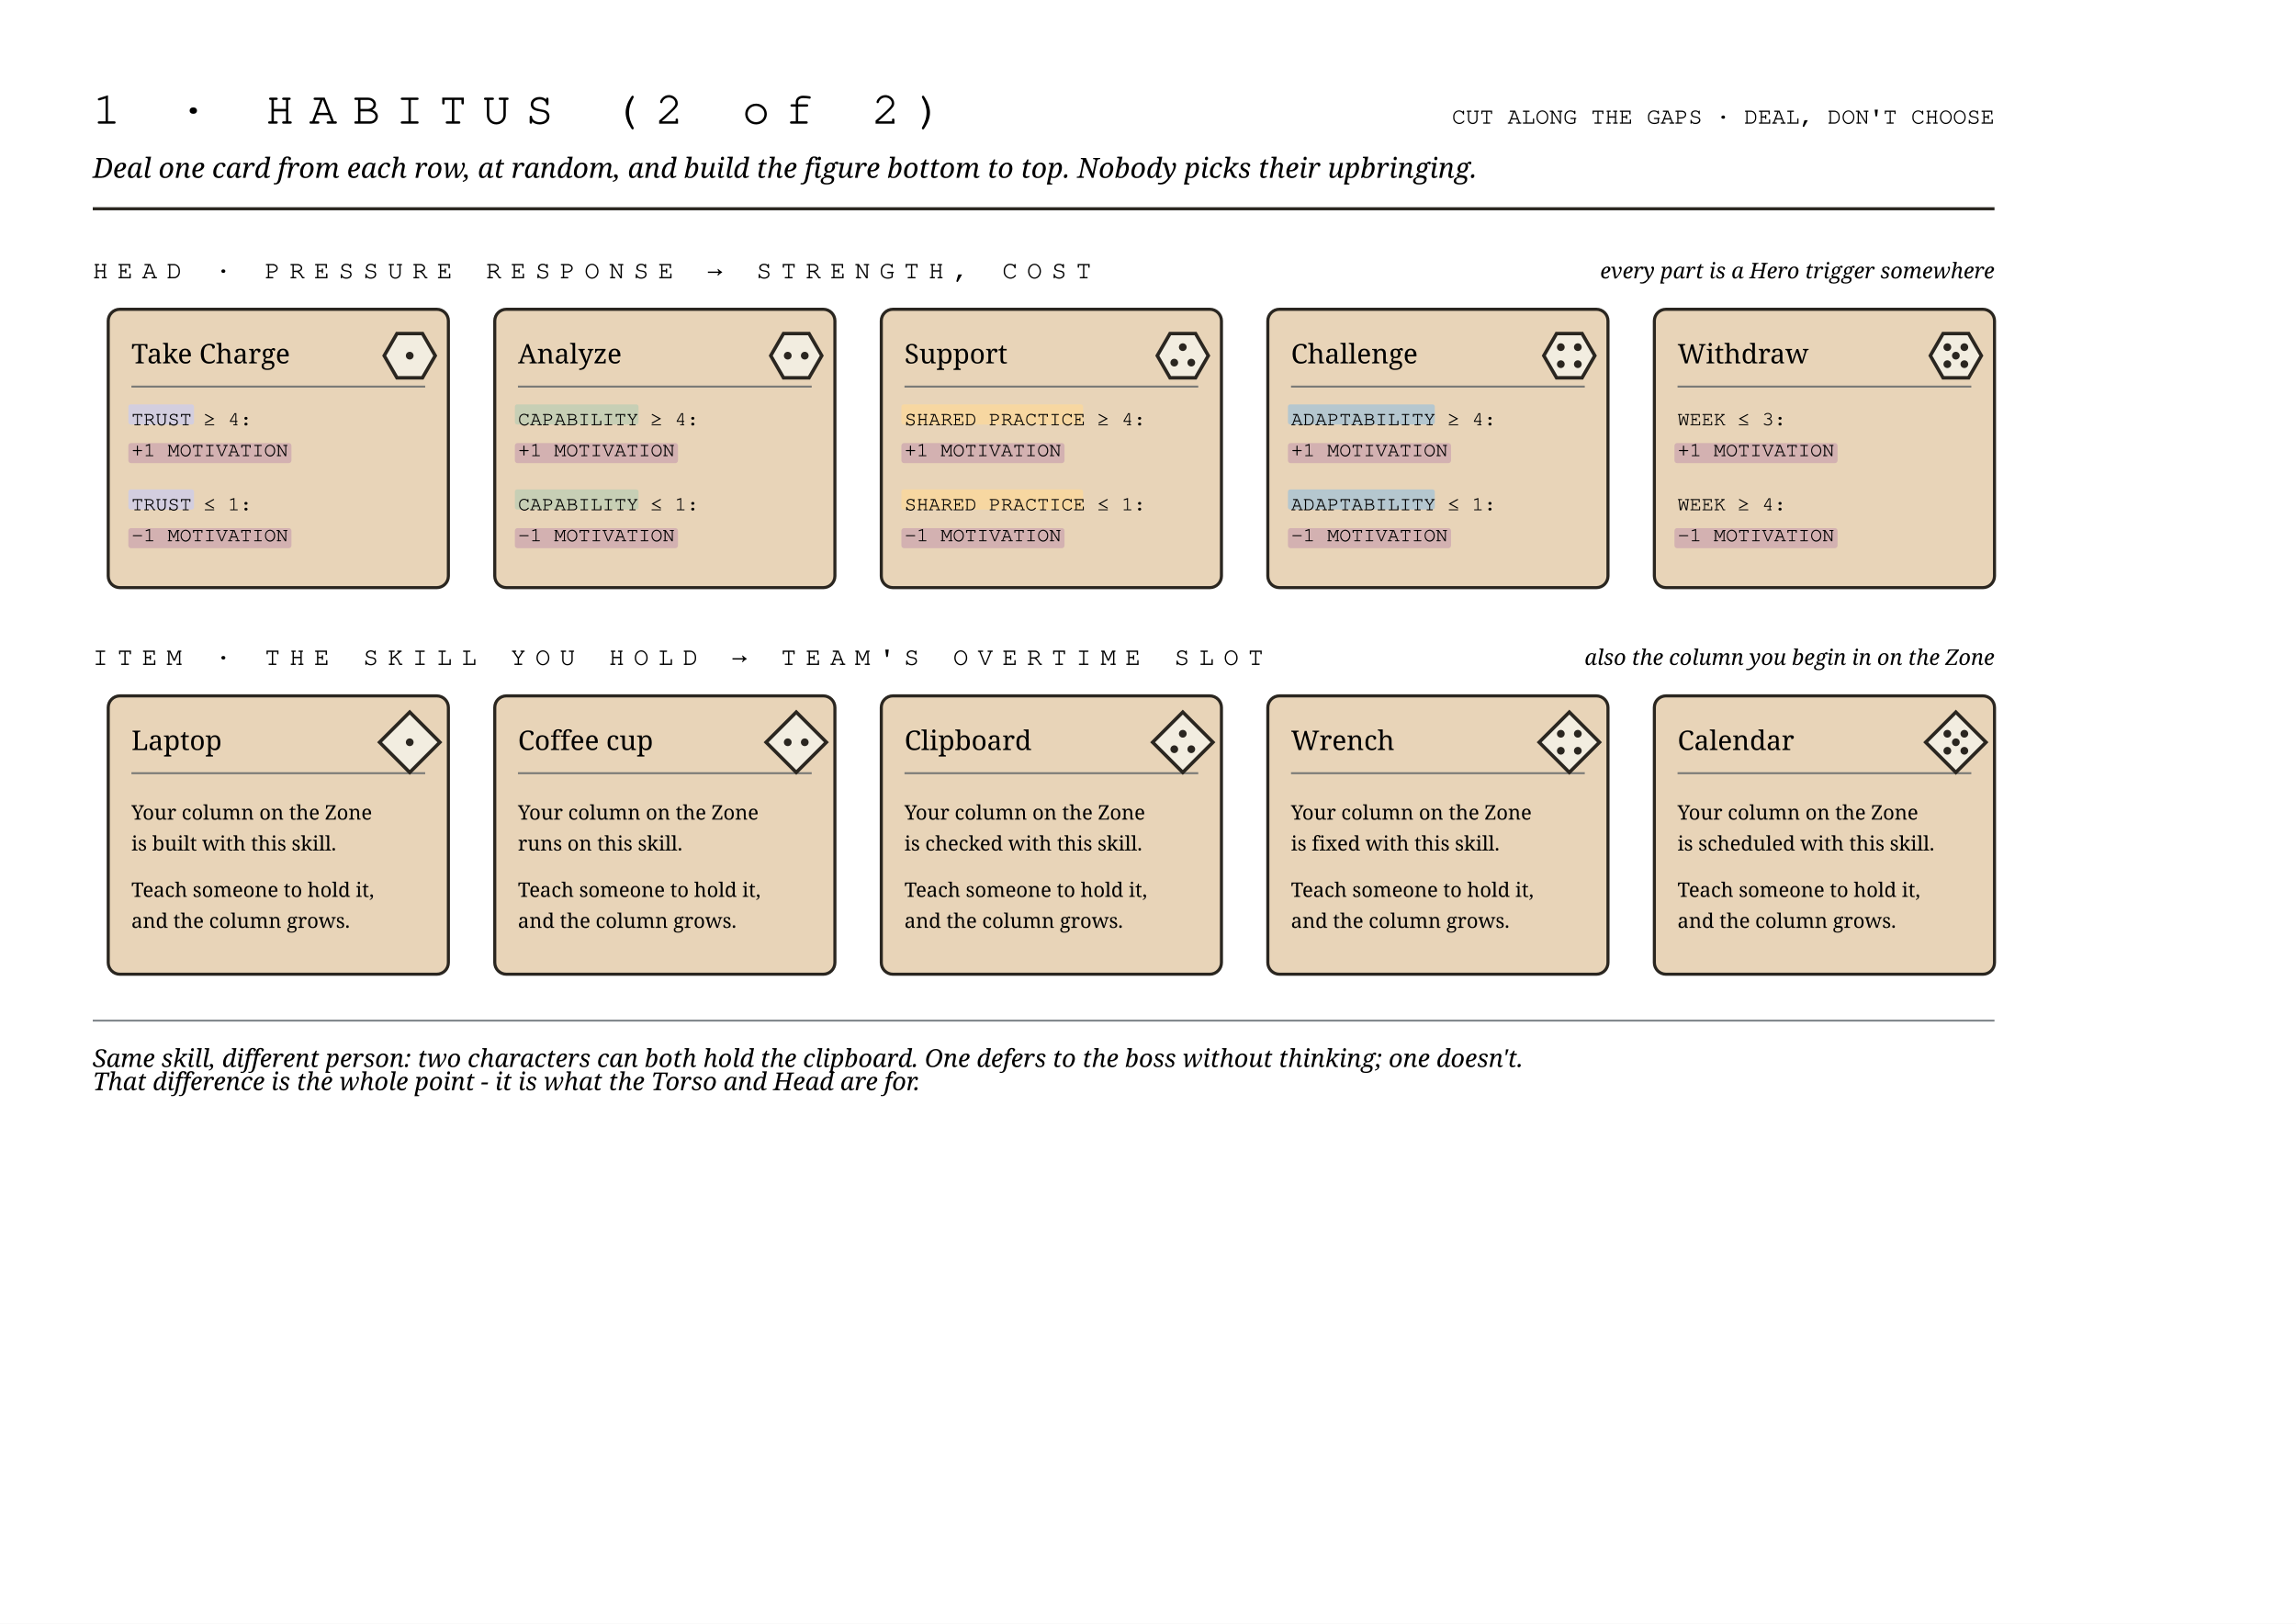
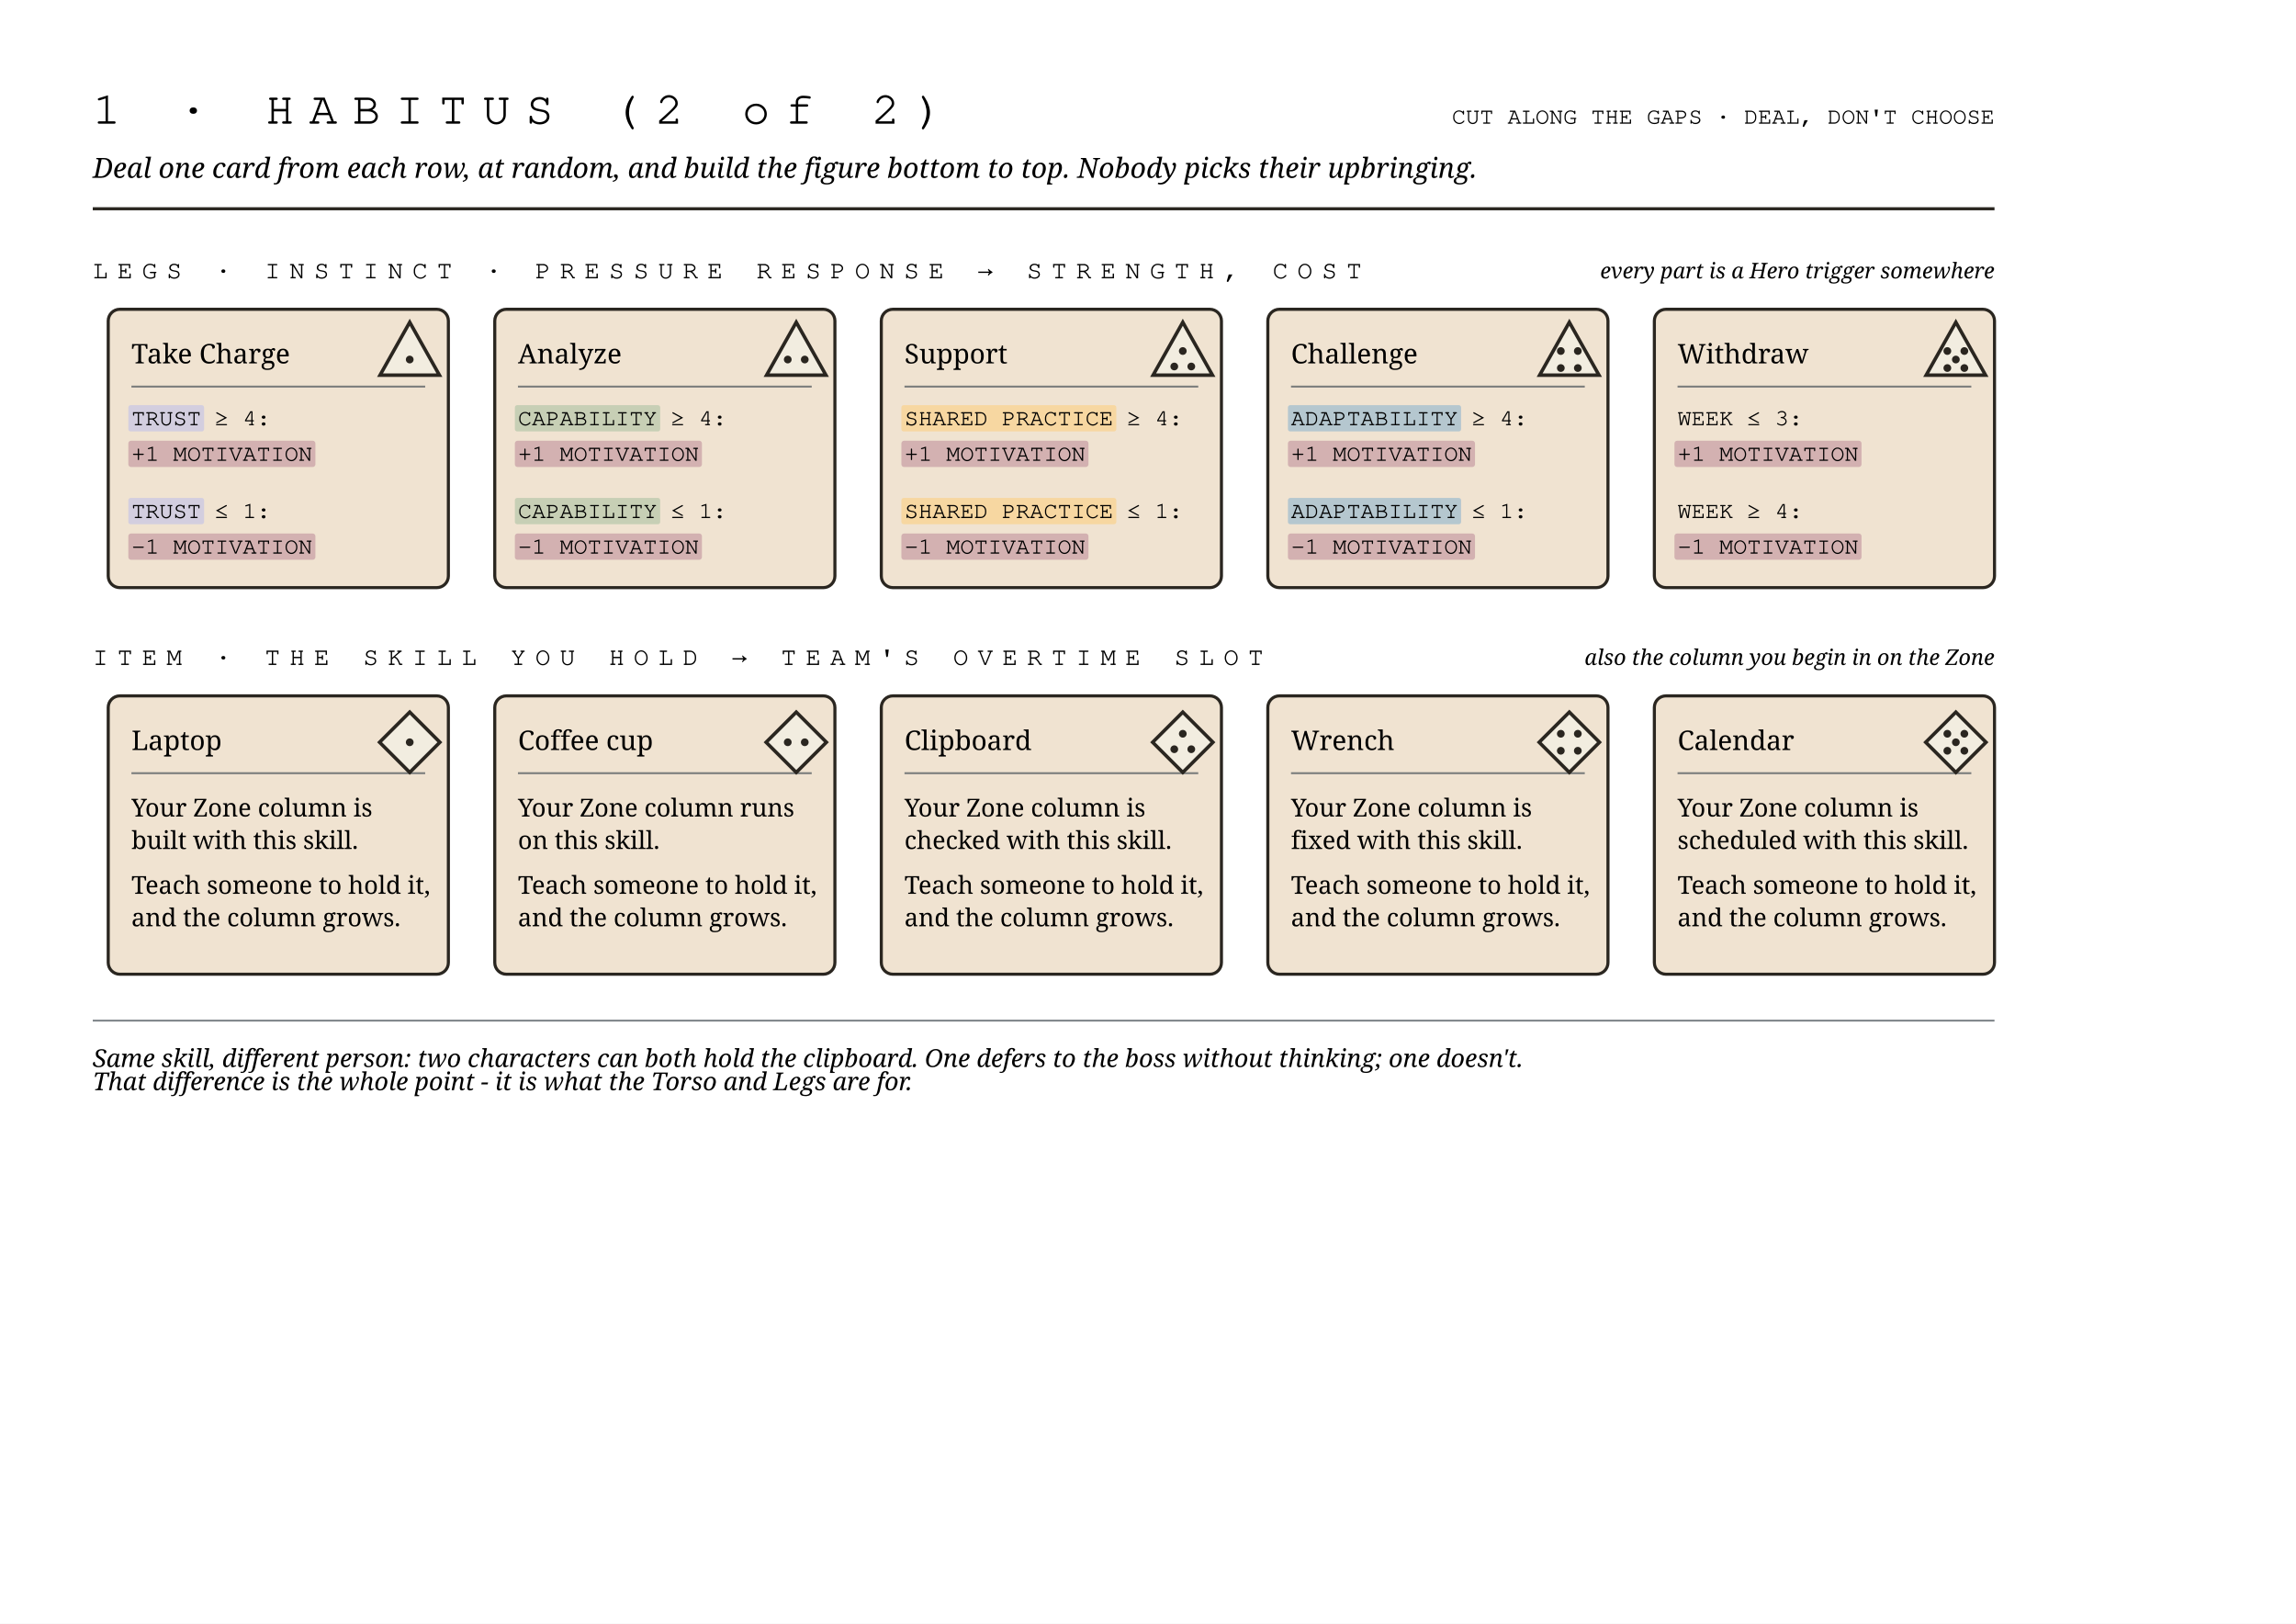
<svg xmlns="http://www.w3.org/2000/svg" width="297mm" height="210mm" viewBox="0 0 297 210">
  <style>
  .serif { font-family:"EB Garamond",Garamond,Georgia,serif; fill:#000000; }
  .mono  { font-family:"IBM Plex Mono","Courier Prime",Courier,monospace; fill:#000000; }
-   .cut   { fill:#E8D4B8; stroke:#2A2620; stroke-width:.4; }
+   .cut   { fill:#F0E3D1; stroke:#2A2620; stroke-width:.4; }
  .hair  { stroke:#4A5259; stroke-width:.25; fill:none; opacity:.7; }
  .nm    { font-size:4.2px; }
  .ef    { font-size:2.5px; }
  .rl    { font-size: 3.3px; letter-spacing:1.2px; }
  .ic    { fill:#F2EDE0; stroke:#2A2620; stroke-width:.45; }
  .pip   { fill:#2A2620; stroke:none; }
</style>
  <defs>
-     <g id="sh-head">
-       <polygon points="3.3,0 1.65,2.86 -1.65,2.86 -3.3,0 -1.65,-2.86 1.65,-2.86" class="ic" />
+     <g id="sh-legs">
+       <polygon points="0,-4.32 3.84,2.52 -3.84,2.52" class="ic" />
    </g>
    <g id="sh-item">
      <polygon points="0,-3.9 3.9,0 0,3.9 -3.9,0" class="ic" />
    </g>
    <g id="p1">
      <circle cx="0" cy="0" r=".5" class="pip" />
    </g>
    <g id="p2">
      <circle cx="-1.1" cy="0" r=".5" class="pip" />
      <circle cx="1.1" cy="0" r=".5" class="pip" />
    </g>
    <g id="p3">
      <circle cx="0" cy="-1.1" r=".5" class="pip" />
      <circle cx="-1.1" cy="0.9" r=".5" class="pip" />
      <circle cx="1.1" cy="0.9" r=".5" class="pip" />
    </g>
    <g id="p4">
      <circle cx="-1.1" cy="-1.1" r=".5" class="pip" />
      <circle cx="1.1" cy="-1.1" r=".5" class="pip" />
      <circle cx="-1.1" cy="1.1" r=".5" class="pip" />
      <circle cx="1.1" cy="1.1" r=".5" class="pip" />
    </g>
    <g id="p5">
      <circle cx="-1.1" cy="-1.1" r=".5" class="pip" />
      <circle cx="1.1" cy="-1.1" r=".5" class="pip" />
      <circle cx="0" cy="0" r=".5" class="pip" />
      <circle cx="-1.1" cy="1.1" r=".5" class="pip" />
      <circle cx="1.1" cy="1.1" r=".5" class="pip" />
    </g>
  </defs>
  <rect width="297" height="210" fill="#FFFFFF" />
  <text x="12" y="16" class="mono" font-size="6" letter-spacing="2">1 · HABITUS (2 of 2)</text>
  <text x="12" y="23" class="serif" font-size="3.6" font-style="italic">Deal one card from each row, at random, and build the figure bottom to top. Nobody picks their upbringing.</text>
  <text x="258" y="16" class="mono" font-size="3" text-anchor="end">CUT ALONG THE GAPS · DEAL, DON'T CHOOSE</text>
  <line x1="12" y1="27" x2="258" y2="27" stroke="#2A2620" stroke-width=".4" />
-   <text x="12" y="36" class="mono rl">HEAD · PRESSURE RESPONSE → STRENGTH, COST</text>
+   <text x="12" y="36" class="mono rl">LEGS · INSTINCT · PRESSURE RESPONSE → STRENGTH, COST</text>
  <text x="258" y="36" class="serif" font-size="2.8" text-anchor="end" font-style="italic">every part is a Hero trigger somewhere</text>
  <g>
    <rect x="14" y="40" width="44" height="36" rx="1.5" class="cut" />
    <text x="17" y="47" class="serif" font-size="3.5">Take Charge</text>
    <line x1="17" y1="50" x2="55" y2="50" class="hair" />
-     <rect x="16.6" y="52.3" width="8.5" height="2.6" rx=".3" fill="#D3CEDF" />
-     <text x="17" y="55" class="mono" font-size="2.6">TRUST ≥ 4:</text>
-     <rect x="16.6" y="57.3" width="21.1" height="2.6" rx=".35" fill="#D3B1B1" />
-     <text x="17" y="59" class="mono" font-size="2.6">+1 MOTIVATION</text>
-     <rect x="16.6" y="63.3" width="8.5" height="2.6" rx=".3" fill="#D3CEDF" />
-     <text x="17" y="66" class="mono" font-size="2.6">TRUST ≤ 1:</text>
-     <rect x="16.6" y="68.3" width="21.1" height="2.6" rx=".35" fill="#D3B1B1" />
-     <text x="17" y="70" class="mono" font-size="2.6">-1 MOTIVATION</text>
+     <rect x="16.6" y="52.4" width="9.8" height="3.4" rx=".3" fill="#D3CEDF" />
+     <text x="17" y="55" class="mono" font-size="3">TRUST ≥ 4:</text>
+     <rect x="16.6" y="57" width="24.2" height="3.4" rx=".35" fill="#D3B1B1" />
+     <text x="17" y="59.6" class="mono" font-size="3">+1 MOTIVATION</text>
+     <rect x="16.6" y="64.4" width="9.8" height="3.4" rx=".3" fill="#D3CEDF" />
+     <text x="17" y="67" class="mono" font-size="3">TRUST ≤ 1:</text>
+     <rect x="16.6" y="69" width="24.2" height="3.4" rx=".35" fill="#D3B1B1" />
+     <text x="17" y="71.6" class="mono" font-size="3">-1 MOTIVATION</text>
    <g transform="translate(13.5,0)">
      <rect x="50.5" y="40" width="44" height="36" rx="1.5" class="cut" />
      <text x="53.5" y="47" class="serif" font-size="3.5">Analyze</text>
      <line x1="53.5" y1="50" x2="91.5" y2="50" class="hair" />
-       <rect x="53.1" y="52.3" width="16" height="2.6" rx=".3" fill="#C7CFB5" />
-       <text x="53.5" y="55" class="mono" font-size="2.6">CAPABILITY ≥ 4:</text>
-       <rect x="53.1" y="57.3" width="21.1" height="2.6" rx=".35" fill="#D3B1B1" />
-       <text x="53.5" y="59" class="mono" font-size="2.6">+1 MOTIVATION</text>
-       <rect x="53.1" y="63.3" width="16" height="2.6" rx=".3" fill="#C7CFB5" />
-       <text x="53.5" y="66" class="mono" font-size="2.6">CAPABILITY ≤ 1:</text>
-       <rect x="53.1" y="68.3" width="21.1" height="2.6" rx=".35" fill="#D3B1B1" />
-       <text x="53.5" y="70" class="mono" font-size="2.6">-1 MOTIVATION</text>
+       <rect x="53.1" y="52.4" width="18.8" height="3.4" rx=".3" fill="#C7CFB5" />
+       <text x="53.5" y="55" class="mono" font-size="3">CAPABILITY ≥ 4:</text>
+       <rect x="53.1" y="57" width="24.2" height="3.4" rx=".35" fill="#D3B1B1" />
+       <text x="53.5" y="59.6" class="mono" font-size="3">+1 MOTIVATION</text>
+       <rect x="53.1" y="64.4" width="18.8" height="3.4" rx=".3" fill="#C7CFB5" />
+       <text x="53.5" y="67" class="mono" font-size="3">CAPABILITY ≤ 1:</text>
+       <rect x="53.1" y="69" width="24.2" height="3.4" rx=".35" fill="#D3B1B1" />
+       <text x="53.5" y="71.6" class="mono" font-size="3">-1 MOTIVATION</text>
    </g>
    <g transform="translate(27,0)">
      <rect x="87" y="40" width="44" height="36" rx="1.5" class="cut" />
      <text x="90" y="47" class="serif" font-size="3.5">Support</text>
      <line x1="90" y1="50" x2="128" y2="50" class="hair" />
-       <rect x="89.6" y="52.3" width="23.5" height="2.6" rx=".3" fill="#F7D7A1" />
-       <text x="90" y="55" class="mono" font-size="2.6">SHARED PRACTICE ≥ 4:</text>
-       <rect x="89.6" y="57.3" width="21.1" height="2.6" rx=".35" fill="#D3B1B1" />
-       <text x="90" y="59" class="mono" font-size="2.6">+1 MOTIVATION</text>
-       <rect x="89.6" y="63.3" width="23.5" height="2.6" rx=".3" fill="#F7D7A1" />
-       <text x="90" y="66" class="mono" font-size="2.6">SHARED PRACTICE ≤ 1:</text>
-       <rect x="89.6" y="68.3" width="21.1" height="2.6" rx=".35" fill="#D3B1B1" />
-       <text x="90" y="70" class="mono" font-size="2.6">-1 MOTIVATION</text>
+       <rect x="89.6" y="52.4" width="27.8" height="3.4" rx=".3" fill="#F7D7A1" />
+       <text x="90" y="55" class="mono" font-size="3">SHARED PRACTICE ≥ 4:</text>
+       <rect x="89.6" y="57" width="24.2" height="3.4" rx=".35" fill="#D3B1B1" />
+       <text x="90" y="59.6" class="mono" font-size="3">+1 MOTIVATION</text>
+       <rect x="89.6" y="64.4" width="27.8" height="3.4" rx=".3" fill="#F7D7A1" />
+       <text x="90" y="67" class="mono" font-size="3">SHARED PRACTICE ≤ 1:</text>
+       <rect x="89.6" y="69" width="24.2" height="3.4" rx=".35" fill="#D3B1B1" />
+       <text x="90" y="71.6" class="mono" font-size="3">-1 MOTIVATION</text>
    </g>
    <g transform="translate(40.5,0)">
      <rect x="123.5" y="40" width="44" height="36" rx="1.5" class="cut" />
      <text x="126.5" y="47" class="serif" font-size="3.5">Challenge</text>
      <line x1="126.5" y1="50" x2="164.5" y2="50" class="hair" />
-       <rect x="126.1" y="52.3" width="19" height="2.6" rx=".3" fill="#B5C7CF" />
-       <text x="126.5" y="55" class="mono" font-size="2.6">ADAPTABILITY ≥ 4:</text>
-       <rect x="126.1" y="57.3" width="21.1" height="2.6" rx=".35" fill="#D3B1B1" />
-       <text x="126.5" y="59" class="mono" font-size="2.6">+1 MOTIVATION</text>
-       <rect x="126.1" y="63.3" width="19" height="2.6" rx=".3" fill="#B5C7CF" />
-       <text x="126.5" y="66" class="mono" font-size="2.6">ADAPTABILITY ≤ 1:</text>
-       <rect x="126.1" y="68.3" width="21.1" height="2.6" rx=".35" fill="#D3B1B1" />
-       <text x="126.5" y="70" class="mono" font-size="2.6">-1 MOTIVATION</text>
+       <rect x="126.1" y="52.4" width="22.4" height="3.4" rx=".3" fill="#B5C7CF" />
+       <text x="126.5" y="55" class="mono" font-size="3">ADAPTABILITY ≥ 4:</text>
+       <rect x="126.1" y="57" width="24.2" height="3.4" rx=".35" fill="#D3B1B1" />
+       <text x="126.5" y="59.6" class="mono" font-size="3">+1 MOTIVATION</text>
+       <rect x="126.1" y="64.4" width="22.4" height="3.4" rx=".3" fill="#B5C7CF" />
+       <text x="126.5" y="67" class="mono" font-size="3">ADAPTABILITY ≤ 1:</text>
+       <rect x="126.1" y="69" width="24.2" height="3.4" rx=".35" fill="#D3B1B1" />
+       <text x="126.5" y="71.6" class="mono" font-size="3">-1 MOTIVATION</text>
    </g>
    <g transform="translate(54,0)">
      <rect x="160" y="40" width="44" height="36" rx="1.5" class="cut" />
      <text x="163" y="47" class="serif" font-size="3.5">Withdraw</text>
      <line x1="163" y1="50" x2="201" y2="50" class="hair" />
-       <text x="163" y="55" class="mono" font-size="2.6">WEEK ≤ 3:</text>
-       <rect x="162.6" y="57.3" width="21.1" height="2.6" rx=".35" fill="#D3B1B1" />
-       <text x="163" y="59" class="mono" font-size="2.6">+1 MOTIVATION</text>
-       <text x="163" y="66" class="mono" font-size="2.6">WEEK ≥ 4:</text>
-       <rect x="162.6" y="68.3" width="21.1" height="2.6" rx=".35" fill="#D3B1B1" />
-       <text x="163" y="70" class="mono" font-size="2.6">-1 MOTIVATION</text>
+       <text x="163" y="55" class="mono" font-size="3">WEEK ≤ 3:</text>
+       <rect x="162.6" y="57" width="24.2" height="3.4" rx=".35" fill="#D3B1B1" />
+       <text x="163" y="59.6" class="mono" font-size="3">+1 MOTIVATION</text>
+       <text x="163" y="67" class="mono" font-size="3">WEEK ≥ 4:</text>
+       <rect x="162.6" y="69" width="24.2" height="3.4" rx=".35" fill="#D3B1B1" />
+       <text x="163" y="71.6" class="mono" font-size="3">-1 MOTIVATION</text>
    </g>
  </g>
  <text x="12" y="86" class="mono rl">ITEM · THE SKILL YOU HOLD → TEAM'S OVERTIME SLOT</text>
  <text x="258" y="86" class="serif" font-size="2.8" text-anchor="end" font-style="italic">also the column you begin in on the Zone</text>
  <g>
    <rect x="14" y="90" width="44" height="36" rx="1.5" class="cut" />
    <text x="17" y="97" class="serif" font-size="3.5">Laptop</text>
    <line x1="17" y1="100" x2="55" y2="100" class="hair" />
-     <text x="17" y="106" class="serif" font-size="2.6">Your column on the Zone</text>
-     <text x="17" y="110" class="serif" font-size="2.6">is built with this skill.</text>
-     <text x="17" y="116" class="serif" font-size="2.6">Teach someone to hold it,</text>
-     <text x="17" y="120" class="serif" font-size="2.6">and the column grows.</text>
+     <text x="17" y="105.6" class="serif" font-size="3.2">Your Zone column is</text>
+     <text x="17" y="109.8" class="serif" font-size="3.2">built with this skill.</text>
+     <text x="17" y="115.6" class="serif" font-size="3.2">Teach someone to hold it,</text>
+     <text x="17" y="119.8" class="serif" font-size="3.2">and the column grows.</text>
    <g transform="translate(13.5,0)">
      <rect x="50.5" y="90" width="44" height="36" rx="1.5" class="cut" />
      <text x="53.5" y="97" class="serif" font-size="3.5">Coffee cup</text>
      <line x1="53.5" y1="100" x2="91.5" y2="100" class="hair" />
-       <text x="53.5" y="106" class="serif" font-size="2.6">Your column on the Zone</text>
-       <text x="53.5" y="110" class="serif" font-size="2.6">runs on this skill.</text>
-       <text x="53.5" y="116" class="serif" font-size="2.6">Teach someone to hold it,</text>
-       <text x="53.5" y="120" class="serif" font-size="2.6">and the column grows.</text>
+       <text x="53.5" y="105.6" class="serif" font-size="3.2">Your Zone column runs</text>
+       <text x="53.5" y="109.8" class="serif" font-size="3.2">on this skill.</text>
+       <text x="53.5" y="115.6" class="serif" font-size="3.2">Teach someone to hold it,</text>
+       <text x="53.5" y="119.8" class="serif" font-size="3.2">and the column grows.</text>
    </g>
    <g transform="translate(27,0)">
      <rect x="87" y="90" width="44" height="36" rx="1.5" class="cut" />
      <text x="90" y="97" class="serif" font-size="3.5">Clipboard</text>
      <line x1="90" y1="100" x2="128" y2="100" class="hair" />
-       <text x="90" y="106" class="serif" font-size="2.6">Your column on the Zone</text>
-       <text x="90" y="110" class="serif" font-size="2.6">is checked with this skill.</text>
-       <text x="90" y="116" class="serif" font-size="2.6">Teach someone to hold it,</text>
-       <text x="90" y="120" class="serif" font-size="2.6">and the column grows.</text>
+       <text x="90" y="105.6" class="serif" font-size="3.2">Your Zone column is</text>
+       <text x="90" y="109.8" class="serif" font-size="3.2">checked with this skill.</text>
+       <text x="90" y="115.6" class="serif" font-size="3.2">Teach someone to hold it,</text>
+       <text x="90" y="119.8" class="serif" font-size="3.2">and the column grows.</text>
    </g>
    <g transform="translate(40.5,0)">
      <rect x="123.5" y="90" width="44" height="36" rx="1.5" class="cut" />
      <text x="126.5" y="97" class="serif" font-size="3.5">Wrench</text>
      <line x1="126.5" y1="100" x2="164.5" y2="100" class="hair" />
-       <text x="126.5" y="106" class="serif" font-size="2.6">Your column on the Zone</text>
-       <text x="126.5" y="110" class="serif" font-size="2.6">is fixed with this skill.</text>
-       <text x="126.5" y="116" class="serif" font-size="2.6">Teach someone to hold it,</text>
-       <text x="126.5" y="120" class="serif" font-size="2.6">and the column grows.</text>
+       <text x="126.5" y="105.6" class="serif" font-size="3.2">Your Zone column is</text>
+       <text x="126.5" y="109.8" class="serif" font-size="3.2">fixed with this skill.</text>
+       <text x="126.5" y="115.6" class="serif" font-size="3.2">Teach someone to hold it,</text>
+       <text x="126.5" y="119.8" class="serif" font-size="3.2">and the column grows.</text>
    </g>
    <g transform="translate(54,0)">
      <rect x="160" y="90" width="44" height="36" rx="1.5" class="cut" />
      <text x="163" y="97" class="serif" font-size="3.5">Calendar</text>
      <line x1="163" y1="100" x2="201" y2="100" class="hair" />
-       <text x="163" y="106" class="serif" font-size="2.6">Your column on the Zone</text>
-       <text x="163" y="110" class="serif" font-size="2.6">is scheduled with this skill.</text>
-       <text x="163" y="116" class="serif" font-size="2.6">Teach someone to hold it,</text>
-       <text x="163" y="120" class="serif" font-size="2.6">and the column grows.</text>
+       <text x="163" y="105.6" class="serif" font-size="3.2">Your Zone column is</text>
+       <text x="163" y="109.8" class="serif" font-size="3.2">scheduled with this skill.</text>
+       <text x="163" y="115.6" class="serif" font-size="3.2">Teach someone to hold it,</text>
+       <text x="163" y="119.8" class="serif" font-size="3.2">and the column grows.</text>
    </g>
  </g>
  <line x1="12" y1="132" x2="258" y2="132" class="hair" />
  <text x="12" y="138" class="serif" font-size="3.2" font-style="italic">Same skill, different person: two characters can both hold the clipboard. One defers to the boss without thinking; one doesn't.</text>
-   <text x="12" y="141" class="serif" font-size="3.2" font-style="italic">That difference is the whole point - it is what the Torso and Head are for.</text>
+   <text x="12" y="141" class="serif" font-size="3.2" font-style="italic">That difference is the whole point - it is what the Torso and Legs are for.</text>
  <g id="icons">
    <g transform="translate(53,46)">
-       <use href="#sh-head" />
-       <use href="#p1" />
+       <use href="#sh-legs" />
+       <g transform="translate(0,0.5)">
+         <use href="#p1" />
+       </g>
    </g>
    <g transform="translate(103,46)">
-       <use href="#sh-head" />
-       <use href="#p2" />
+       <use href="#sh-legs" />
+       <g transform="translate(0,0.5)">
+         <use href="#p2" />
+       </g>
    </g>
    <g transform="translate(153,46)">
-       <use href="#sh-head" />
-       <use href="#p3" />
+       <use href="#sh-legs" />
+       <g transform="translate(0,0.5)">
+         <use href="#p3" />
+       </g>
    </g>
    <g transform="translate(203,46)">
-       <use href="#sh-head" />
-       <use href="#p4" />
+       <use href="#sh-legs" />
+       <g transform="translate(0,0.5)">
+         <use href="#p4" />
+       </g>
    </g>
    <g transform="translate(253,46)">
-       <use href="#sh-head" />
-       <use href="#p5" />
+       <use href="#sh-legs" />
+       <g transform="translate(0,0.5)">
+         <use href="#p5" />
+       </g>
    </g>
    <g transform="translate(53,96)">
      <use href="#sh-item" />
      <use href="#p1" />
    </g>
    <g transform="translate(103,96)">
      <use href="#sh-item" />
      <use href="#p2" />
    </g>
    <g transform="translate(153,96)">
      <use href="#sh-item" />
      <use href="#p3" />
    </g>
    <g transform="translate(203,96)">
      <use href="#sh-item" />
      <use href="#p4" />
    </g>
    <g transform="translate(253,96)">
      <use href="#sh-item" />
      <use href="#p5" />
    </g>
  </g>
</svg>
